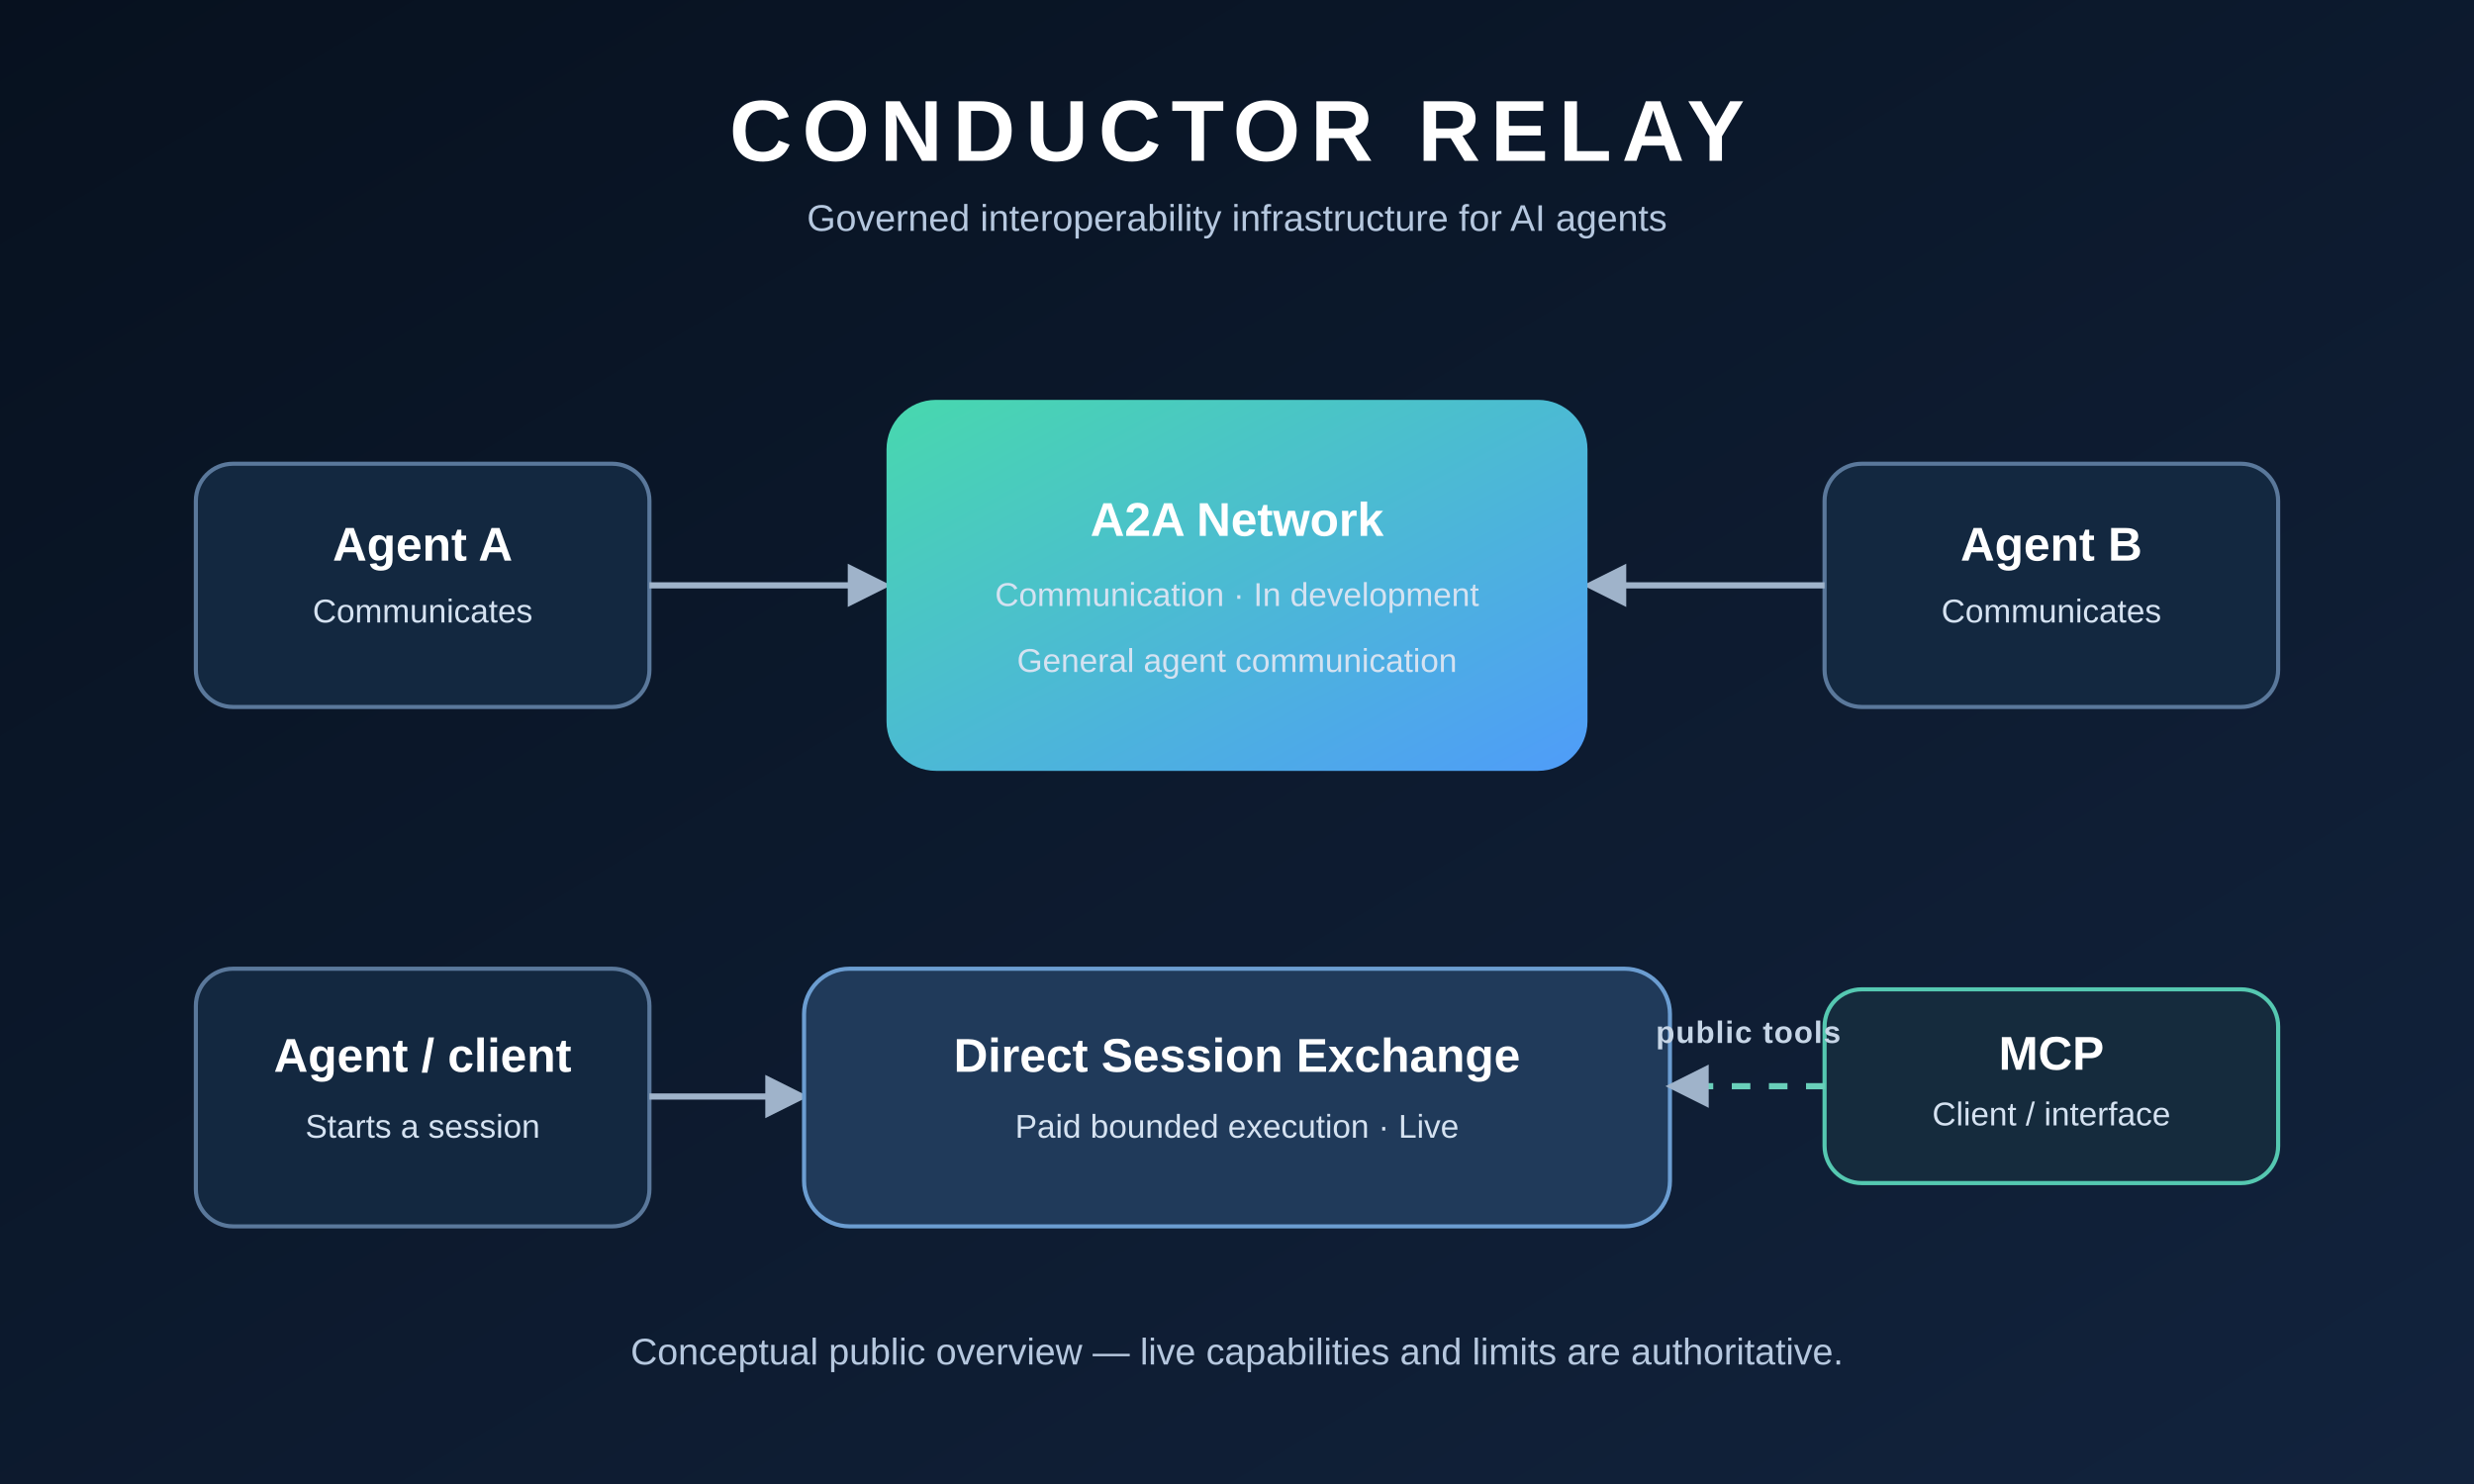
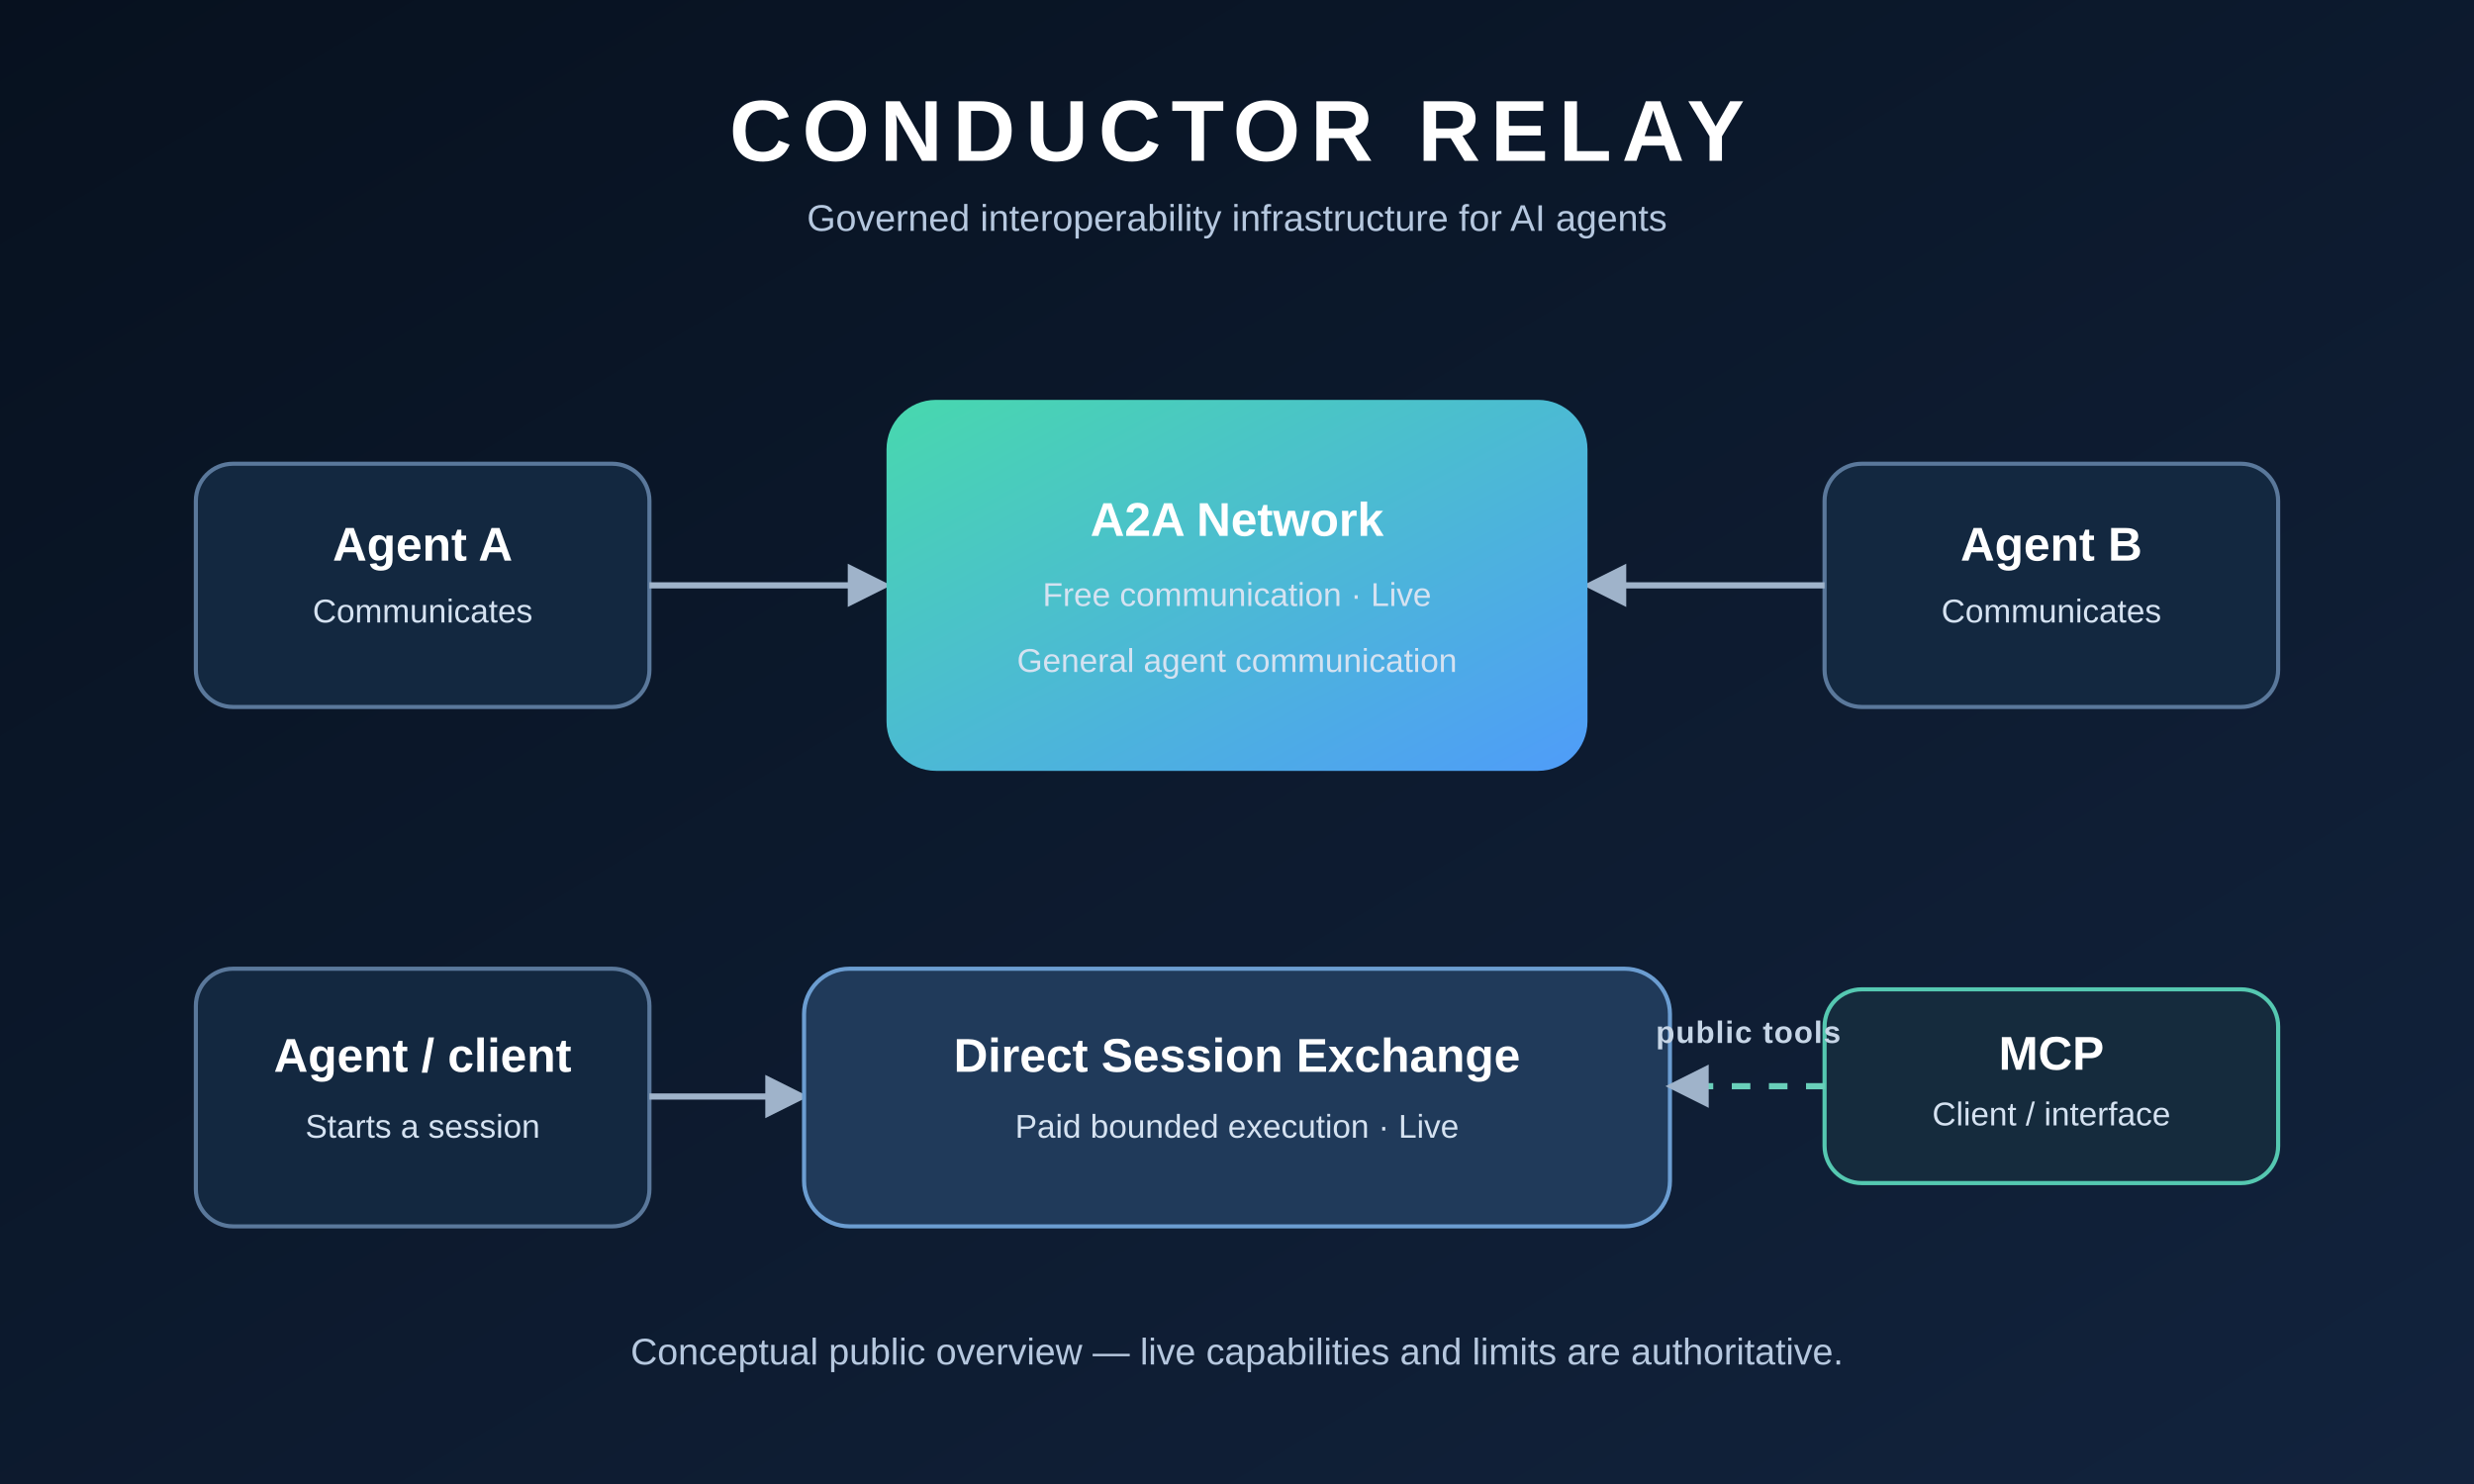
<svg xmlns="http://www.w3.org/2000/svg" width="1200" height="720" viewBox="0 0 1200 720" role="img" aria-labelledby="title description">
  <defs>
    <linearGradient id="background" x1="0" y1="0" x2="1" y2="1">
      <stop offset="0%" stop-color="#07111f" />
      <stop offset="100%" stop-color="#12233d" />
    </linearGradient>
    <linearGradient id="relay" x1="0" y1="0" x2="1" y2="1">
      <stop offset="0%" stop-color="#48d8ae" />
      <stop offset="100%" stop-color="#4f9cf9" />
    </linearGradient>
    <marker id="arrow" viewBox="0 0 10 10" refX="8" refY="5" markerWidth="7" markerHeight="7" orient="auto-start-reverse">
      <path d="M 0 0 L 10 5 L 0 10 z" fill="#9fb3ca" />
    </marker>
    <style>
      .heading { font: 700 42px Arial, Helvetica, sans-serif; letter-spacing: 5px; fill: #ffffff; }
      .subheading { font: 400 18px Arial, Helvetica, sans-serif; fill: #b6c8df; }
      .box-title { font: 700 23px Arial, Helvetica, sans-serif; fill: #ffffff; }
      .box-copy { font: 400 16px Arial, Helvetica, sans-serif; fill: #d5e2f1; }
      .caption { font: 600 15px Arial, Helvetica, sans-serif; fill: #c6d5e6; letter-spacing: .5px; }
      .agent { fill: #132840; stroke: #5a789b; stroke-width: 2; }
      .network { fill: url(#relay); }
      .direct { fill: #203a5a; stroke: #6b9dd1; stroke-width: 2; }
      .mcp { fill: #152b3d; stroke: #55c8b1; stroke-width: 2; }
      .line { fill: none; stroke: #9fb3ca; stroke-width: 3; marker-end: url(#arrow); }
      .line-dashed { fill: none; stroke: #69cfba; stroke-width: 3; stroke-dasharray: 9 9; marker-end: url(#arrow); }
    </style>
  </defs>
  <rect width="1200" height="720" fill="url(#background)" />
  <text x="600" y="78" text-anchor="middle" class="heading">CONDUCTOR RELAY</text>
  <text x="600" y="112" text-anchor="middle" class="subheading">Governed interoperability infrastructure for AI agents</text>
  <rect x="95" y="225" width="220" height="118" rx="18" class="agent" />
  <text x="205" y="272" text-anchor="middle" class="box-title">Agent A</text>
  <text x="205" y="302" text-anchor="middle" class="box-copy">Communicates</text>
  <rect x="885" y="225" width="220" height="118" rx="18" class="agent" />
  <text x="995" y="272" text-anchor="middle" class="box-title">Agent B</text>
  <text x="995" y="302" text-anchor="middle" class="box-copy">Communicates</text>
  <path d="M 315 284 H 428" class="line" />
  <path d="M 885 284 H 772" class="line" />
  <rect x="430" y="194" width="340" height="180" rx="24" class="network" />
  <text x="600" y="260" text-anchor="middle" class="box-title">A2A Network</text>
-   <text x="600" y="294" text-anchor="middle" class="box-copy">Communication · In development</text>
+   <text x="600" y="294" text-anchor="middle" class="box-copy">Free communication · Live</text>
  <text x="600" y="326" text-anchor="middle" class="box-copy">General agent communication</text>
  <rect x="95" y="470" width="220" height="125" rx="18" class="agent" />
  <text x="205" y="520" text-anchor="middle" class="box-title">Agent / client</text>
  <text x="205" y="552" text-anchor="middle" class="box-copy">Starts a session</text>
  <path d="M 315 532 H 388" class="line" />
  <rect x="390" y="470" width="420" height="125" rx="22" class="direct" />
  <text x="600" y="520" text-anchor="middle" class="box-title">Direct Session Exchange</text>
  <text x="600" y="552" text-anchor="middle" class="box-copy">Paid bounded execution · Live</text>
  <rect x="885" y="480" width="220" height="94" rx="18" class="mcp" />
  <text x="995" y="519" text-anchor="middle" class="box-title">MCP</text>
  <text x="995" y="546" text-anchor="middle" class="box-copy">Client / interface</text>
  <path d="M 885 527 H 812" class="line-dashed" />
  <text x="848" y="506" text-anchor="middle" class="caption">public tools</text>
  <text x="600" y="662" text-anchor="middle" class="subheading">Conceptual public overview — live capabilities and limits are authoritative.</text>
</svg>
